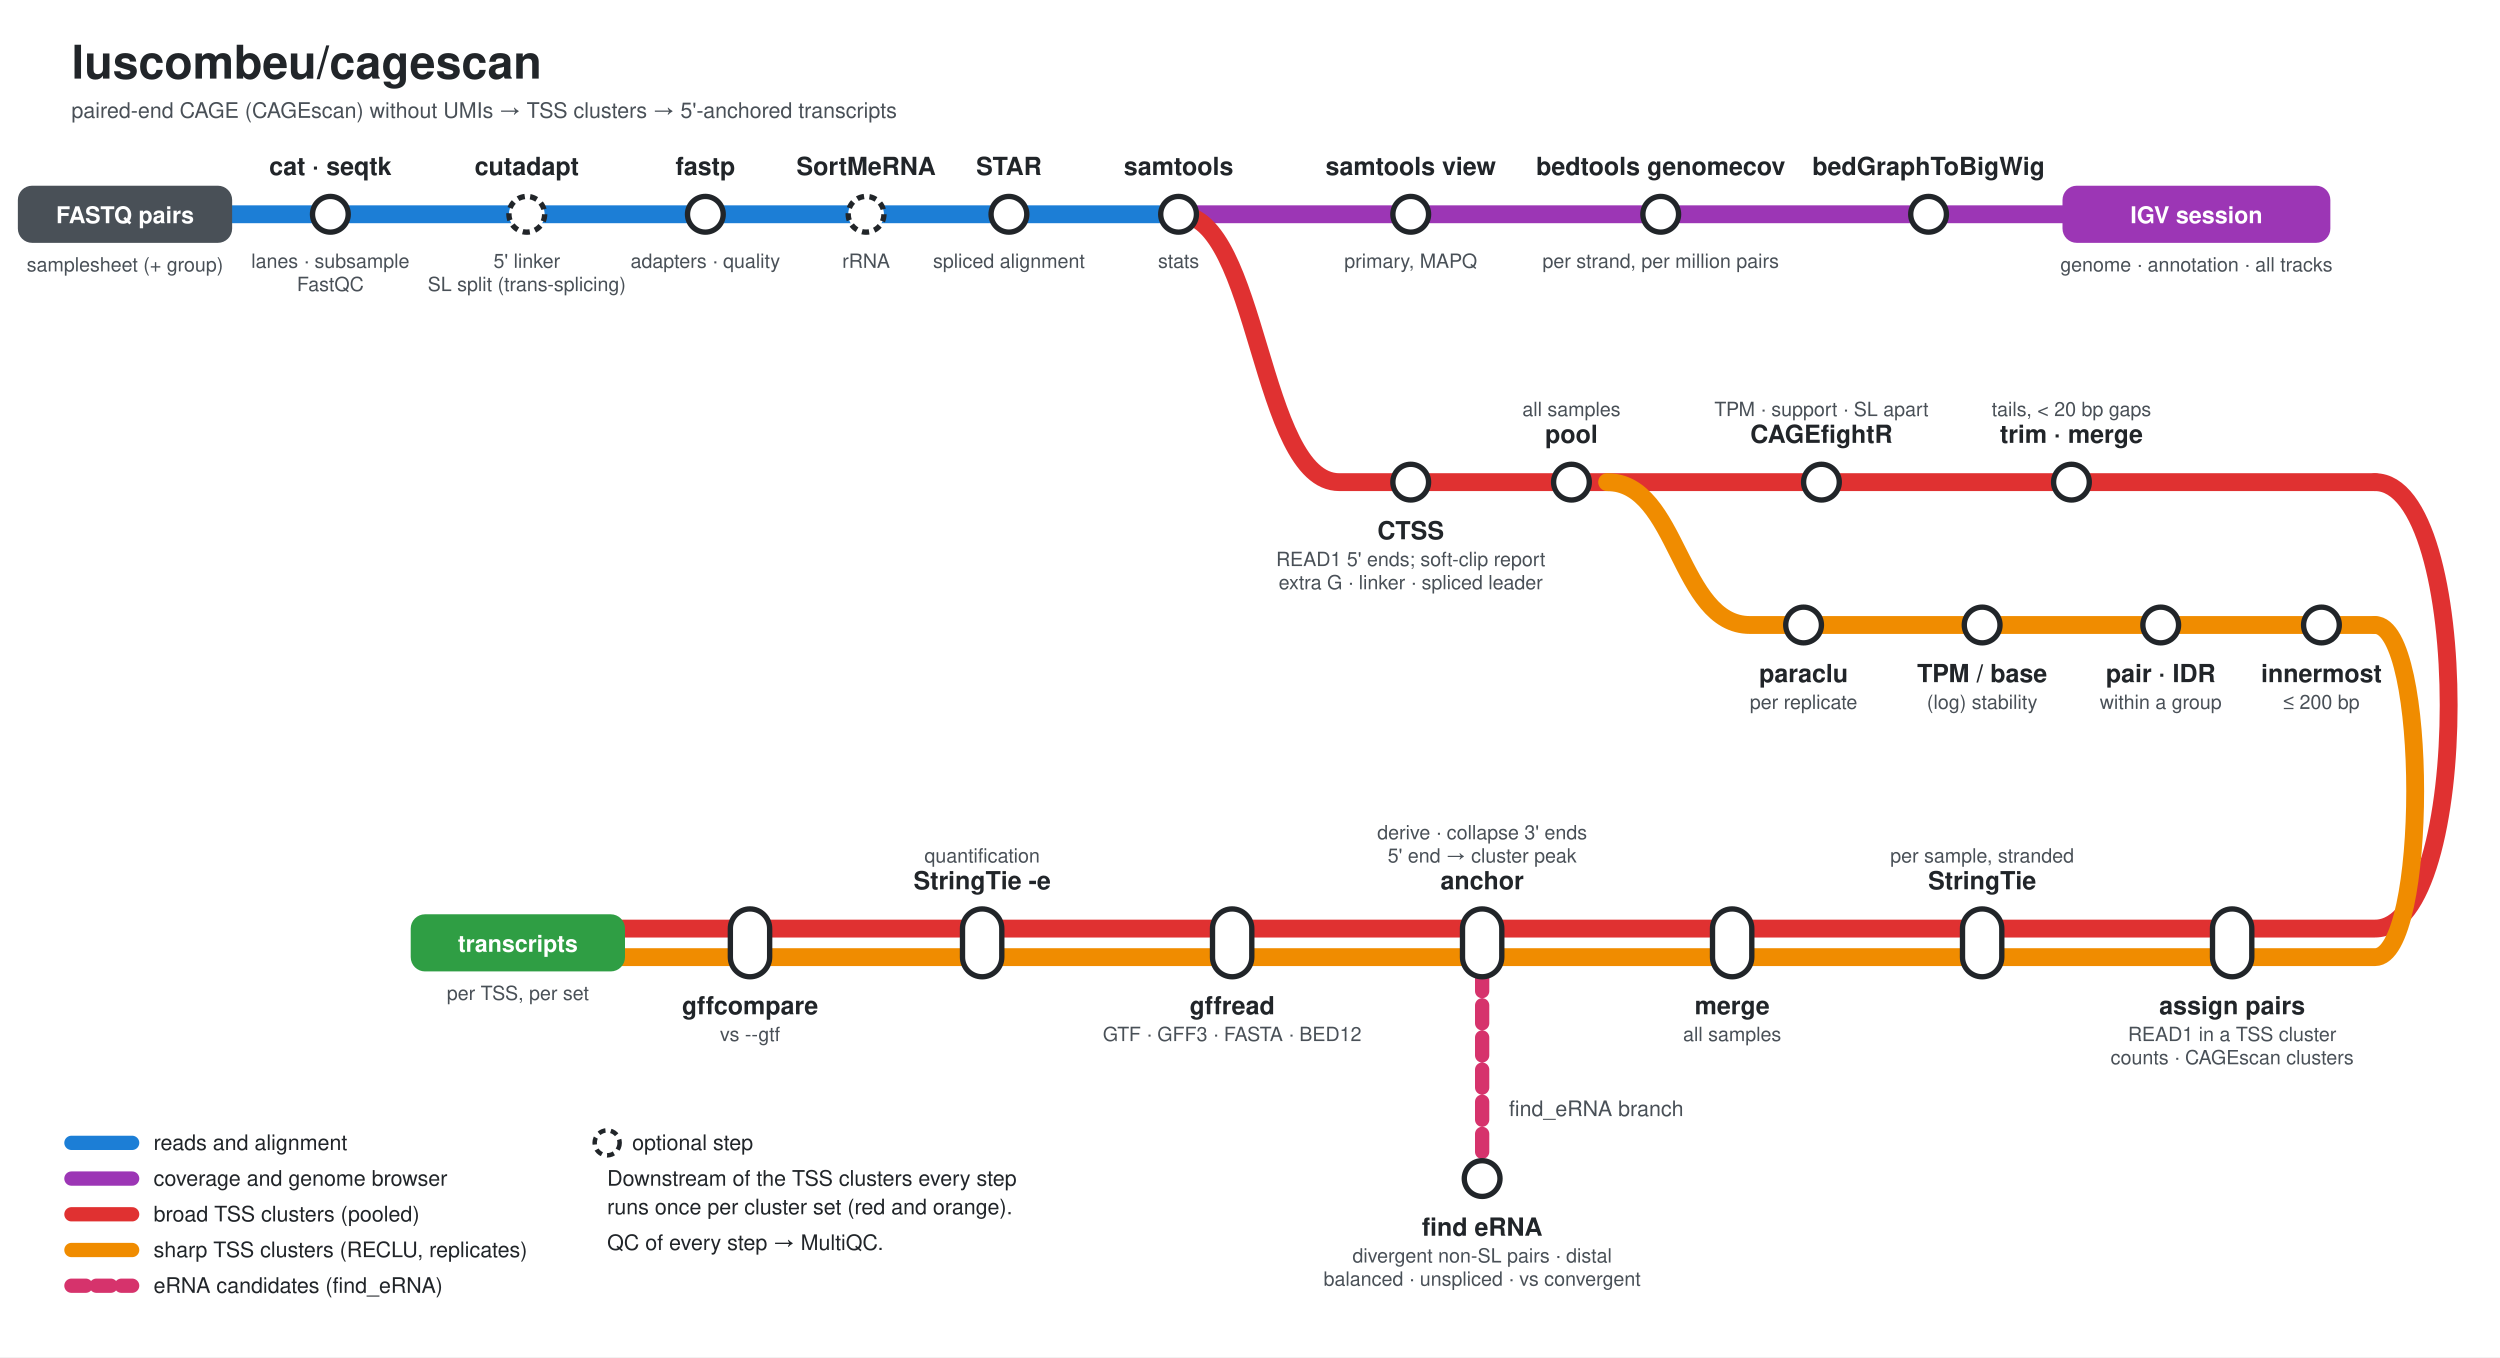
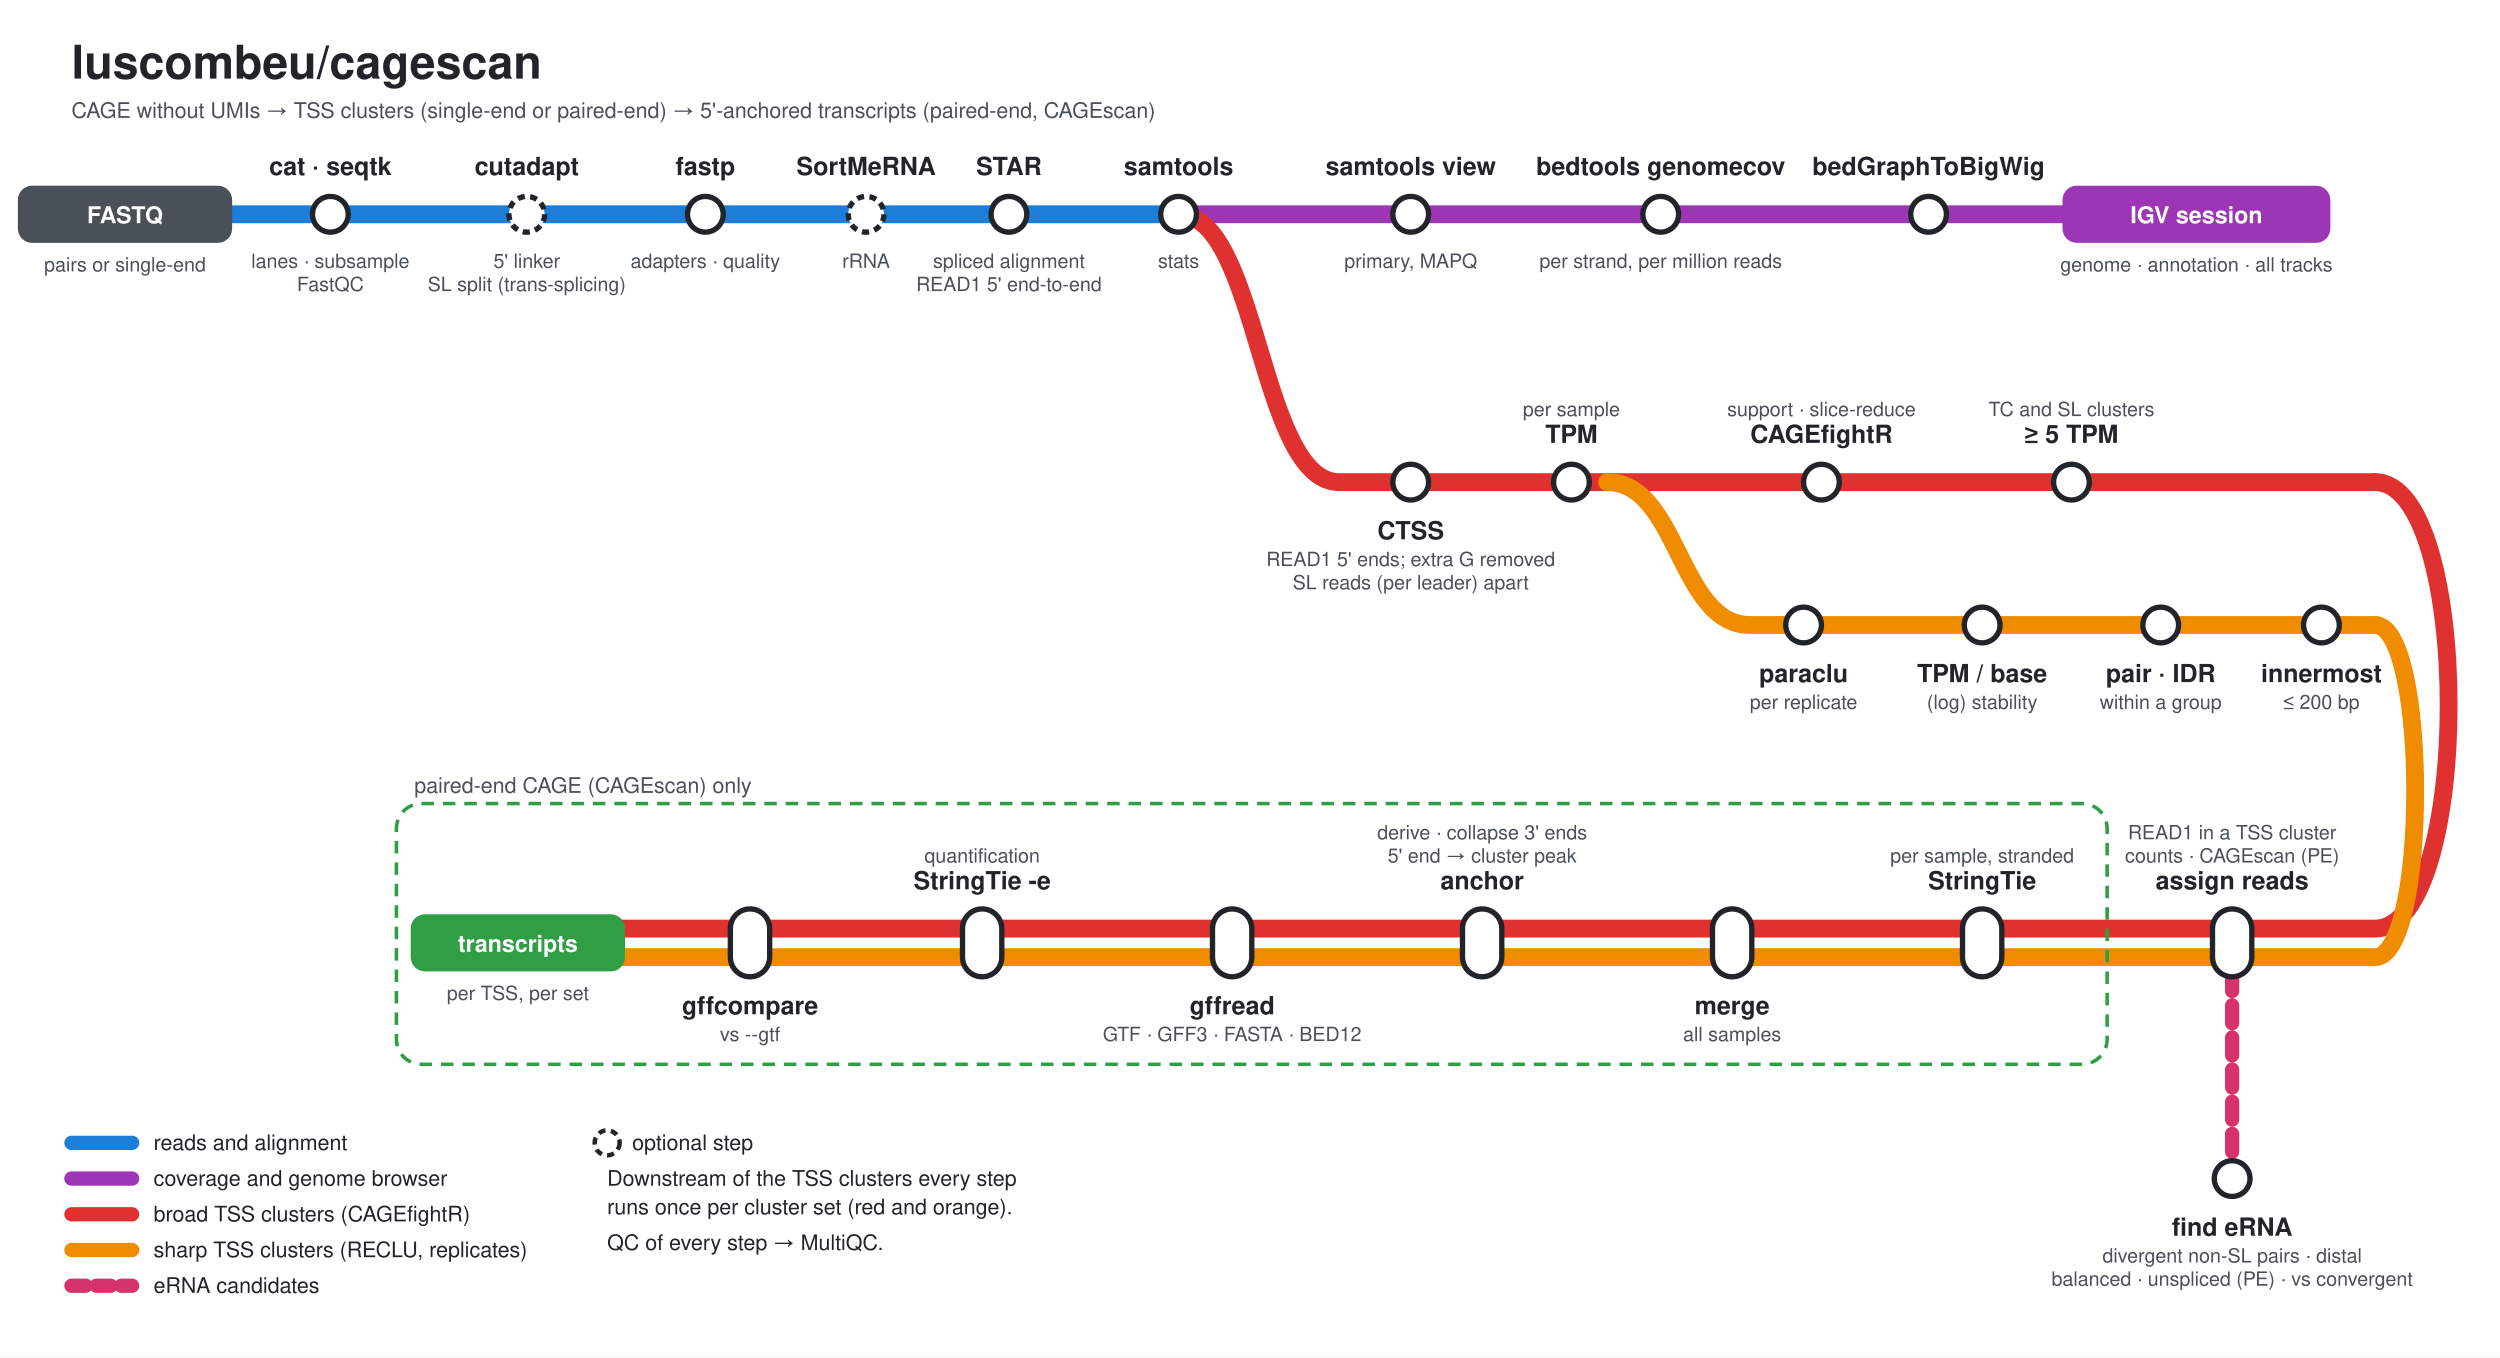
<svg xmlns="http://www.w3.org/2000/svg" viewBox="0 0 1400 760" width="1400" height="760">
  <style>
text { font-family: "Helvetica Neue", Helvetica, Arial, sans-serif; fill: #212529; }
.title { font-size: 26px; font-weight: 700; }
.st { font-size: 14px; font-weight: 700; text-anchor: middle; }
.sub { font-size: 11px; fill: #495057; text-anchor: middle; }
.term { font-size: 13px; font-weight: 700; fill: #fff; text-anchor: middle; }
.leg { font-size: 12px; }
.subl { font-size: 12px; fill: #495057; text-anchor: start; }
</style>
  <rect width="1400" height="760" fill="#ffffff" />
  <path d="M 70 120 L 660 120" fill="none" stroke="#1c7ed6" stroke-width="10" stroke-linecap="round" stroke-linejoin="round" />
  <path d="M 660 120 L 1230 120" fill="none" stroke="#9c36b5" stroke-width="10" stroke-linecap="round" stroke-linejoin="round" />
  <path d="M 660 120 C 705 120 705 270 750 270 L 1330 270" fill="none" stroke="#e03131" stroke-width="10" stroke-linecap="round" stroke-linejoin="round" />
  <path d="M 900 270 C 940 270 940 350 980 350 L 1330 350" fill="none" stroke="#f08c00" stroke-width="10" stroke-linecap="round" stroke-linejoin="round" />
  <path d="M 1330 270 C 1385 270 1385 520 1330 520 L 330 520" fill="none" stroke="#e03131" stroke-width="10" stroke-linecap="round" stroke-linejoin="round" />
  <path d="M 1330 350 C 1360 350 1360 536 1330 536 L 330 536" fill="none" stroke="#f08c00" stroke-width="10" stroke-linecap="round" stroke-linejoin="round" />
-   <path d="M 830 545 L 830 660" fill="none" stroke="#d6336c" stroke-width="8" stroke-linecap="round" stroke-linejoin="round" stroke-dasharray="10 8" />
+   <path d="M 1250 545 L 1250 660" fill="none" stroke="#d6336c" stroke-width="8" stroke-linecap="round" stroke-linejoin="round" stroke-dasharray="10 8" />
+   <rect x="222" y="450" width="958" height="146" rx="14" fill="none" stroke="#2f9e44" stroke-width="2" stroke-dasharray="7 5" />
+   <text x="232" y="444" class="subl">paired-end CAGE (CAGEscan) only</text>
  <rect x="10.0" y="104" width="120" height="32" rx="8" fill="#495057" />
-   <text x="70" y="125" class="term">FASTQ pairs</text>
-   <text x="70" y="152" class="sub">samplesheet (+ group)</text>
+   <text x="70" y="125" class="term">FASTQ</text>
+   <text x="70" y="152" class="sub">pairs or single-end</text>
  <circle cx="185" cy="120" r="10" fill="#fff" stroke="#212529" stroke-width="3" />
  <text x="185" y="98" class="st">cat · seqtk</text>
  <text x="185" y="150" class="sub">lanes · subsample</text>
  <text x="185" y="163" class="sub">FastQC</text>
  <circle cx="295" cy="120" r="10" fill="#fff" stroke="#212529" stroke-width="3" stroke-dasharray="4 3" />
  <text x="295" y="98" class="st">cutadapt</text>
  <text x="295" y="150" class="sub">5' linker</text>
  <text x="295" y="163" class="sub">SL split (trans-splicing)</text>
  <circle cx="395" cy="120" r="10" fill="#fff" stroke="#212529" stroke-width="3" />
  <text x="395" y="98" class="st">fastp</text>
  <text x="395" y="150" class="sub">adapters · quality</text>
  <circle cx="485" cy="120" r="10" fill="#fff" stroke="#212529" stroke-width="3" stroke-dasharray="4 3" />
  <text x="485" y="98" class="st">SortMeRNA</text>
  <text x="485" y="150" class="sub">rRNA</text>
  <circle cx="565" cy="120" r="10" fill="#fff" stroke="#212529" stroke-width="3" />
  <text x="565" y="98" class="st">STAR</text>
  <text x="565" y="150" class="sub">spliced alignment</text>
+   <text x="565" y="163" class="sub">READ1 5' end-to-end</text>
  <circle cx="660" cy="120" r="10" fill="#fff" stroke="#212529" stroke-width="3" />
  <text x="660" y="98" class="st">samtools</text>
  <text x="660" y="150" class="sub">stats</text>
  <circle cx="790" cy="120" r="10" fill="#fff" stroke="#212529" stroke-width="3" />
  <text x="790" y="98" class="st">samtools view</text>
  <text x="790" y="150" class="sub">primary, MAPQ</text>
  <circle cx="930" cy="120" r="10" fill="#fff" stroke="#212529" stroke-width="3" />
  <text x="930" y="98" class="st">bedtools genomecov</text>
-   <text x="930" y="150" class="sub">per strand, per million pairs</text>
+   <text x="930" y="150" class="sub">per strand, per million reads</text>
  <circle cx="1080" cy="120" r="10" fill="#fff" stroke="#212529" stroke-width="3" />
  <text x="1080" y="98" class="st">bedGraphToBigWig</text>
  <rect x="1155.0" y="104" width="150" height="32" rx="8" fill="#9c36b5" />
  <text x="1230" y="125" class="term">IGV session</text>
  <text x="1230" y="152" class="sub">genome · annotation · all tracks</text>
  <circle cx="790" cy="270" r="10" fill="#fff" stroke="#212529" stroke-width="3" />
  <text x="790" y="302" class="st">CTSS</text>
-   <text x="790" y="317" class="sub">READ1 5' ends; soft-clip report</text>
-   <text x="790" y="330" class="sub">extra G · linker · spliced leader</text>
+   <text x="790" y="317" class="sub">READ1 5' ends; extra G removed</text>
+   <text x="790" y="330" class="sub">SL reads (per leader) apart</text>
  <circle cx="880" cy="270" r="10" fill="#fff" stroke="#212529" stroke-width="3" />
-   <text x="880" y="248" class="st">pool</text>
-   <text x="880" y="233" class="sub">all samples</text>
+   <text x="880" y="248" class="st">TPM</text>
+   <text x="880" y="233" class="sub">per sample</text>
  <circle cx="1020" cy="270" r="10" fill="#fff" stroke="#212529" stroke-width="3" />
  <text x="1020" y="248" class="st">CAGEfightR</text>
-   <text x="1020" y="233" class="sub">TPM · support · SL apart</text>
+   <text x="1020" y="233" class="sub">support · slice-reduce</text>
  <circle cx="1160" cy="270" r="10" fill="#fff" stroke="#212529" stroke-width="3" />
-   <text x="1160" y="248" class="st">trim · merge</text>
-   <text x="1160" y="233" class="sub">tails, &lt; 20 bp gaps</text>
+   <text x="1160" y="248" class="st">≥ 5 TPM</text>
+   <text x="1160" y="233" class="sub">TC and SL clusters</text>
  <circle cx="1010" cy="350" r="10" fill="#fff" stroke="#212529" stroke-width="3" />
  <text x="1010" y="382" class="st">paraclu</text>
  <text x="1010" y="397" class="sub">per replicate</text>
  <circle cx="1110" cy="350" r="10" fill="#fff" stroke="#212529" stroke-width="3" />
  <text x="1110" y="382" class="st">TPM / base</text>
  <text x="1110" y="397" class="sub">(log) stability</text>
  <circle cx="1210" cy="350" r="10" fill="#fff" stroke="#212529" stroke-width="3" />
  <text x="1210" y="382" class="st">pair · IDR</text>
  <text x="1210" y="397" class="sub">within a group</text>
  <circle cx="1300" cy="350" r="10" fill="#fff" stroke="#212529" stroke-width="3" />
  <text x="1300" y="382" class="st">innermost</text>
  <text x="1300" y="397" class="sub">≤ 200 bp</text>
  <rect x="1239" y="509" width="22" height="38" rx="11" fill="#fff" stroke="#212529" stroke-width="3" />
-   <text x="1250" y="568" class="st">assign pairs</text>
-   <text x="1250" y="583" class="sub">READ1 in a TSS cluster</text>
-   <text x="1250" y="596" class="sub">counts · CAGEscan clusters</text>
+   <text x="1250" y="498" class="st">assign reads</text>
+   <text x="1250" y="483" class="sub">counts · CAGEscan (PE)</text>
+   <text x="1250" y="470" class="sub">READ1 in a TSS cluster</text>
  <rect x="1099" y="509" width="22" height="38" rx="11" fill="#fff" stroke="#212529" stroke-width="3" />
  <text x="1110" y="498" class="st">StringTie</text>
  <text x="1110" y="483" class="sub">per sample, stranded</text>
  <rect x="959" y="509" width="22" height="38" rx="11" fill="#fff" stroke="#212529" stroke-width="3" />
  <text x="970" y="568" class="st">merge</text>
  <text x="970" y="583" class="sub">all samples</text>
  <rect x="819" y="509" width="22" height="38" rx="11" fill="#fff" stroke="#212529" stroke-width="3" />
  <text x="830" y="498" class="st">anchor</text>
  <text x="830" y="483" class="sub">5' end → cluster peak</text>
  <text x="830" y="470" class="sub">derive · collapse 3' ends</text>
  <rect x="679" y="509" width="22" height="38" rx="11" fill="#fff" stroke="#212529" stroke-width="3" />
  <text x="690" y="568" class="st">gffread</text>
  <text x="690" y="583" class="sub">GTF · GFF3 · FASTA · BED12</text>
  <rect x="539" y="509" width="22" height="38" rx="11" fill="#fff" stroke="#212529" stroke-width="3" />
  <text x="550" y="498" class="st">StringTie -e</text>
  <text x="550" y="483" class="sub">quantification</text>
  <rect x="409" y="509" width="22" height="38" rx="11" fill="#fff" stroke="#212529" stroke-width="3" />
  <text x="420" y="568" class="st">gffcompare</text>
  <text x="420" y="583" class="sub">vs --gtf</text>
  <rect x="230.0" y="512" width="120" height="32" rx="8" fill="#2f9e44" />
  <text x="290" y="533" class="term">transcripts</text>
  <text x="290" y="560" class="sub">per TSS, per set</text>
-   <circle cx="830" cy="660" r="10" fill="#fff" stroke="#212529" stroke-width="3" />
-   <text x="830" y="692" class="st">find eRNA</text>
-   <text x="830" y="707" class="sub">divergent non-SL pairs · distal</text>
-   <text x="830" y="720" class="sub">balanced · unspliced · vs convergent</text>
-   <text x="845" y="625" class="subl">find_eRNA branch</text>
+   <circle cx="1250" cy="660" r="10" fill="#fff" stroke="#212529" stroke-width="3" />
+   <text x="1250" y="692" class="st">find eRNA</text>
+   <text x="1250" y="707" class="sub">divergent non-SL pairs · distal</text>
+   <text x="1250" y="720" class="sub">balanced · unspliced (PE) · vs convergent</text>
  <text x="40" y="44" class="title">luscombeu/cagescan</text>
-   <text x="40" y="66" class="subl">paired-end CAGE (CAGEscan) without UMIs → TSS clusters → 5'-anchored transcripts</text>
+   <text x="40" y="66" class="subl">CAGE without UMIs → TSS clusters (single-end or paired-end) → 5'-anchored transcripts (paired-end, CAGEscan)</text>
  <line x1="40" y1="640" x2="74" y2="640" stroke="#1c7ed6" stroke-width="8" stroke-linecap="round" />
  <text x="86" y="644" class="leg">reads and alignment</text>
  <line x1="40" y1="660" x2="74" y2="660" stroke="#9c36b5" stroke-width="8" stroke-linecap="round" />
  <text x="86" y="664" class="leg">coverage and genome browser</text>
  <line x1="40" y1="680" x2="74" y2="680" stroke="#e03131" stroke-width="8" stroke-linecap="round" />
-   <text x="86" y="684" class="leg">broad TSS clusters (pooled)</text>
+   <text x="86" y="684" class="leg">broad TSS clusters (CAGEfightR)</text>
  <line x1="40" y1="700" x2="74" y2="700" stroke="#f08c00" stroke-width="8" stroke-linecap="round" />
  <text x="86" y="704" class="leg">sharp TSS clusters (RECLU, replicates)</text>
  <line x1="40" y1="720" x2="74" y2="720" stroke="#d6336c" stroke-width="8" stroke-linecap="round" stroke-dasharray="8 6" />
-   <text x="86" y="724" class="leg">eRNA candidates (find_eRNA)</text>
+   <text x="86" y="724" class="leg">eRNA candidates</text>
  <circle cx="340" cy="640" r="7" fill="#fff" stroke="#212529" stroke-width="2.5" stroke-dasharray="4 3" />
  <text x="354" y="644" class="leg">optional step</text>
  <text x="340" y="664" class="leg" text-anchor="start">Downstream of the TSS clusters every step</text>
  <text x="340" y="680" class="leg" text-anchor="start">runs once per cluster set (red and orange).</text>
  <text x="340" y="700" class="leg" text-anchor="start">QC of every step → MultiQC.</text>
</svg>
